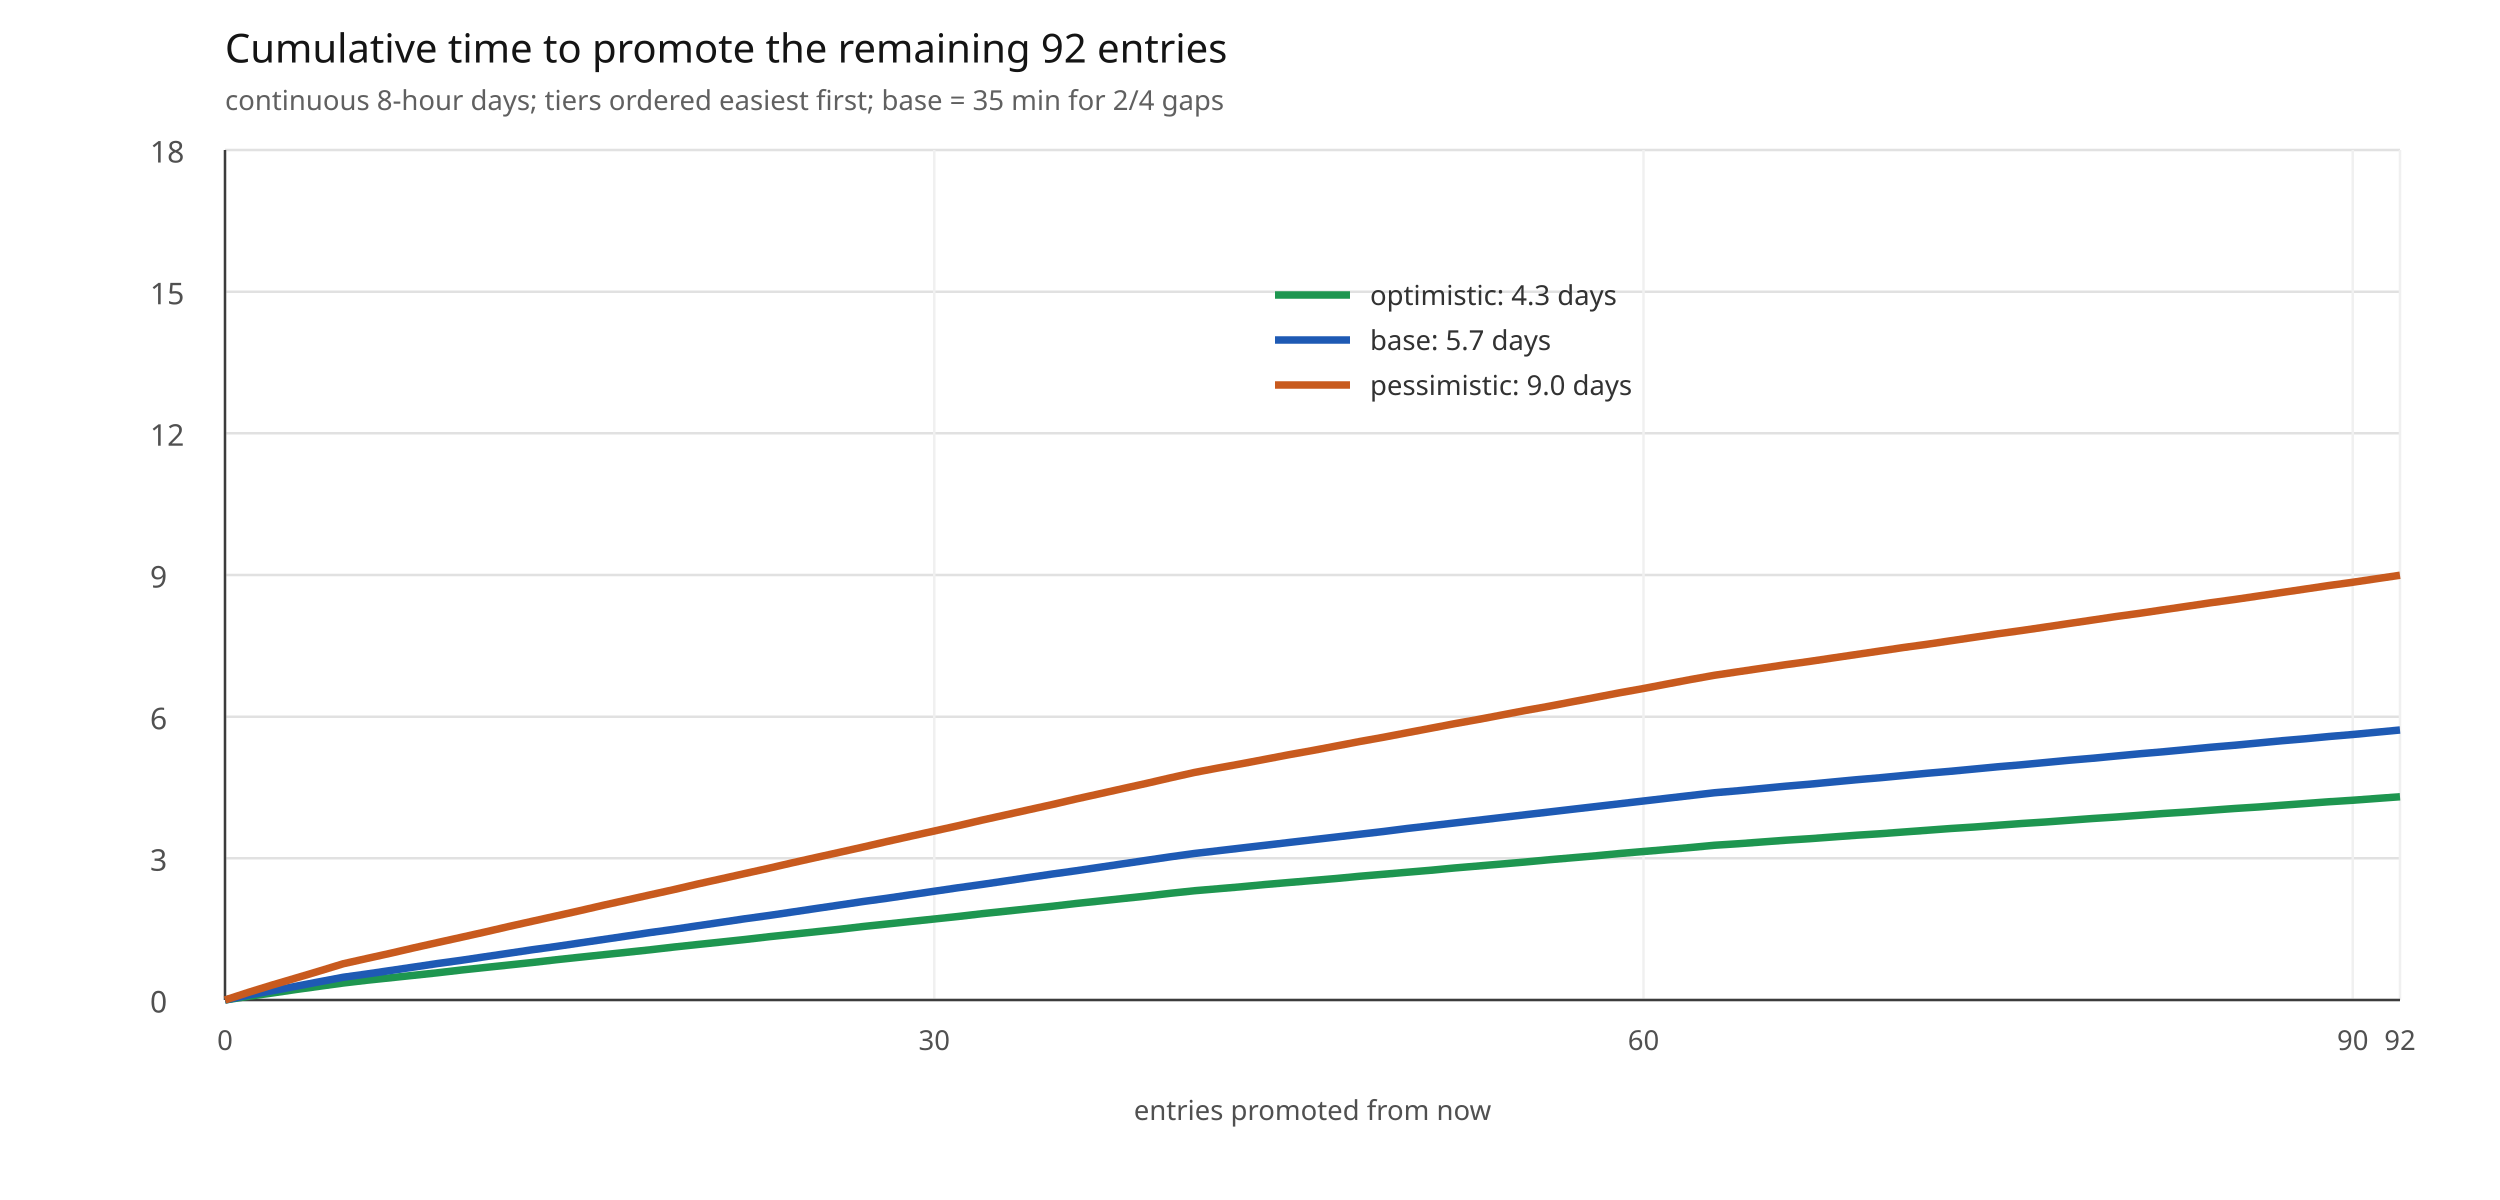
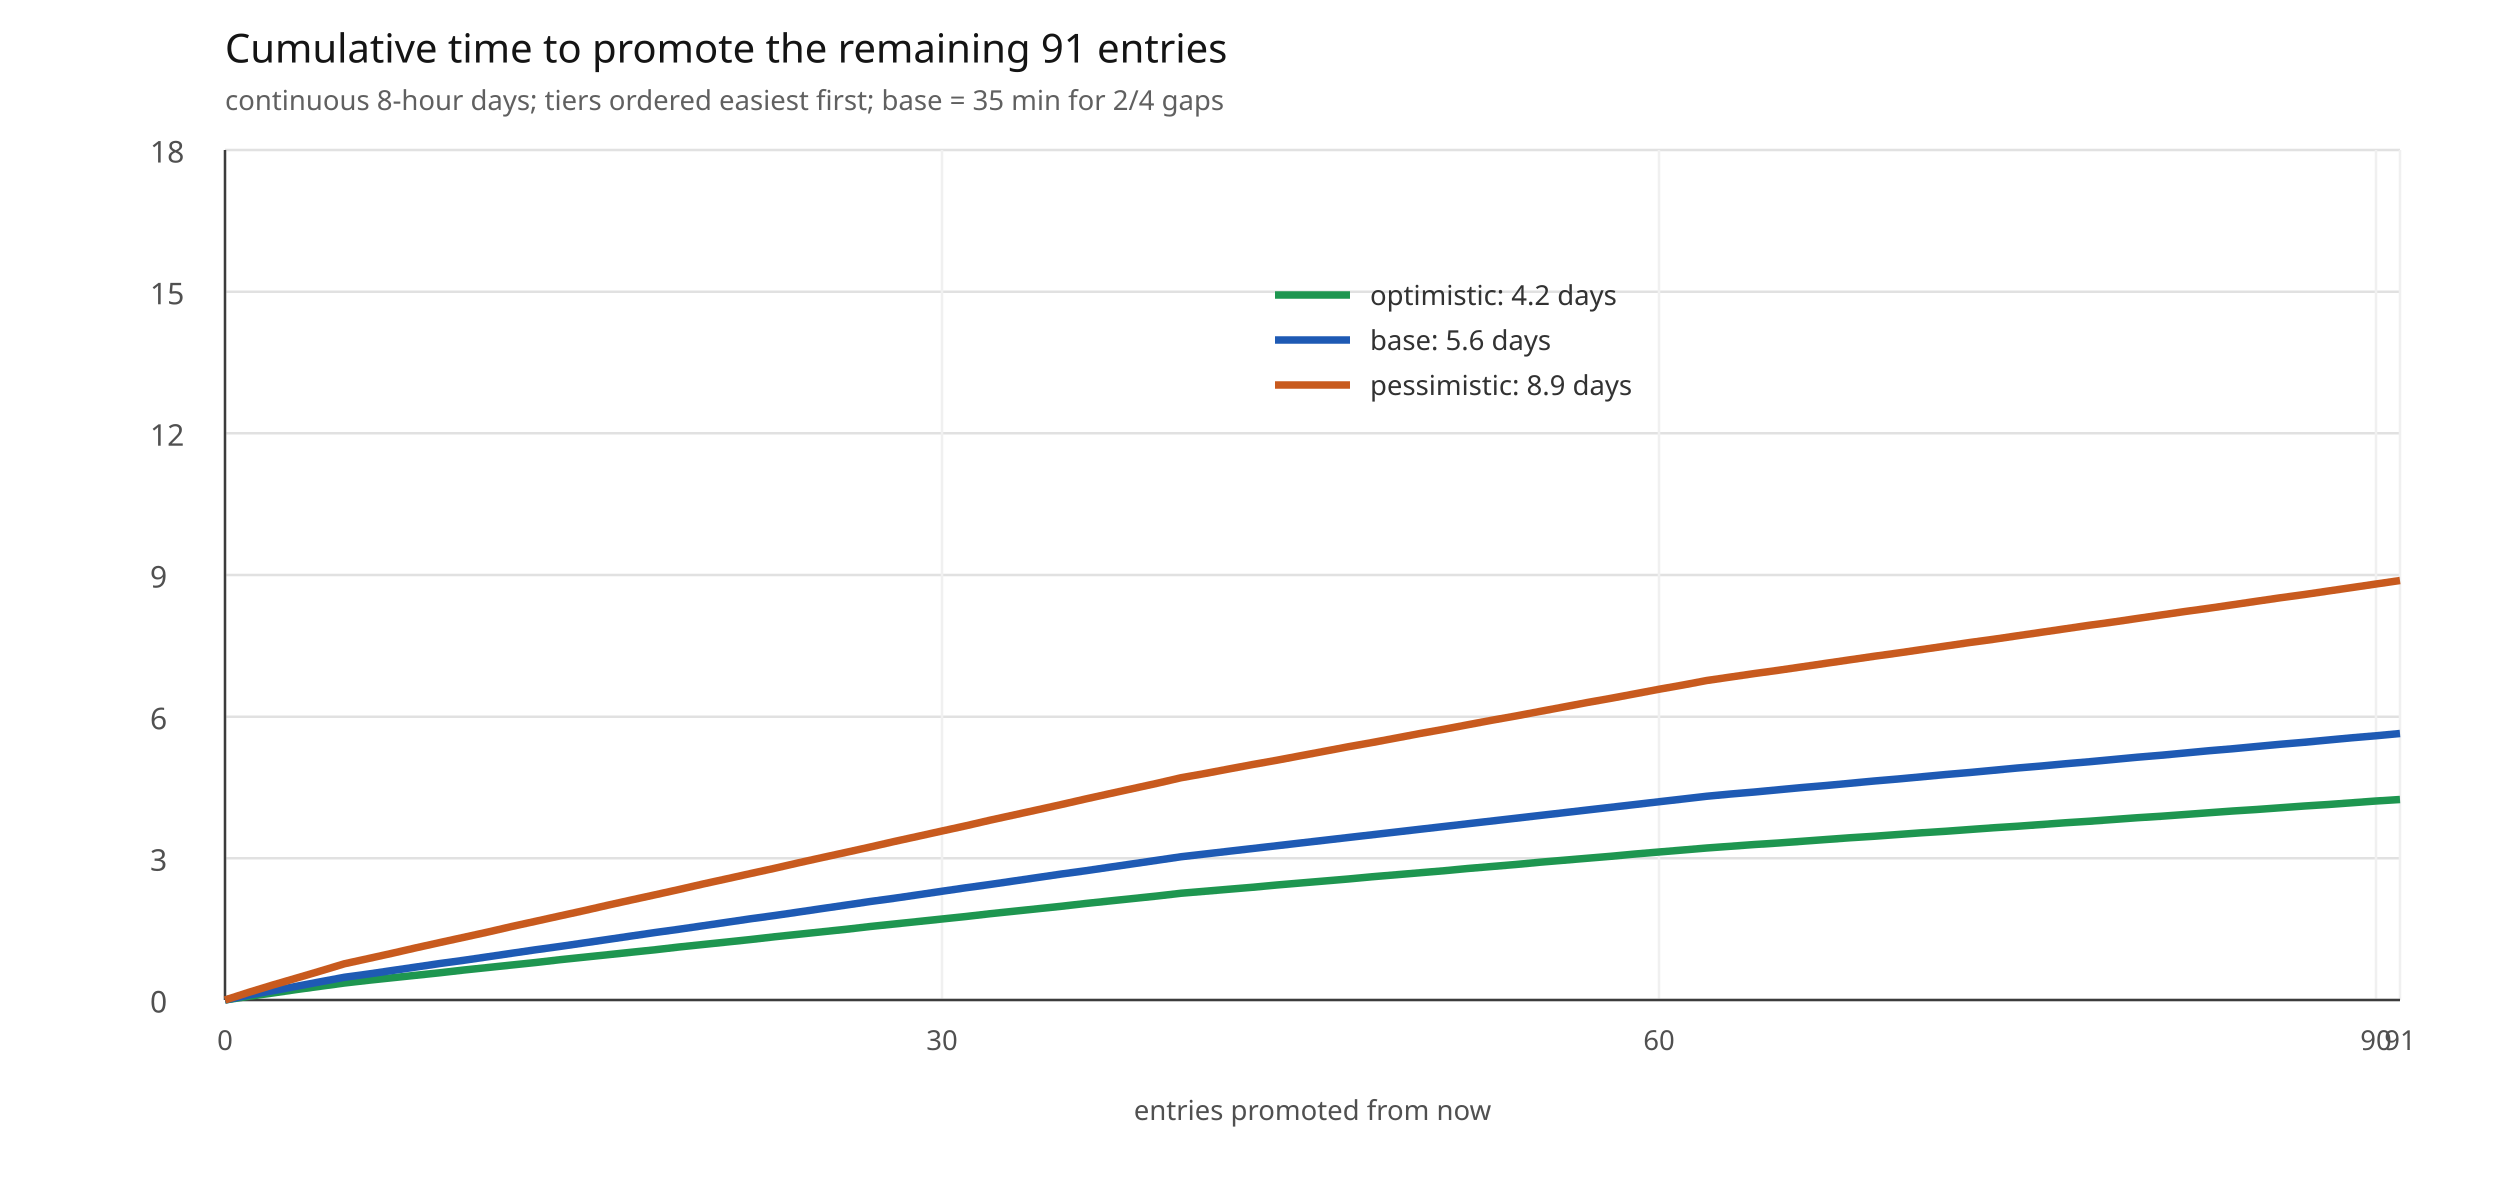
<svg xmlns="http://www.w3.org/2000/svg" width="1000" height="480" viewBox="0 0 1000 480">
  <rect width="100%" height="100%" fill="white" />
  <line x1="90" y1="400.0" x2="960" y2="400.0" stroke="#e1e1e1" />
  <text x="60" y="405.0" font-family="Verdana" font-size="12" fill="#505050">0</text>
  <line x1="90" y1="343.3" x2="960" y2="343.3" stroke="#e1e1e1" />
  <text x="60" y="348.3" font-family="Verdana" font-size="12" fill="#505050">3</text>
  <line x1="90" y1="286.7" x2="960" y2="286.7" stroke="#e1e1e1" />
  <text x="60" y="291.7" font-family="Verdana" font-size="12" fill="#505050">6</text>
  <line x1="90" y1="230.0" x2="960" y2="230.0" stroke="#e1e1e1" />
  <text x="60" y="235.0" font-family="Verdana" font-size="12" fill="#505050">9</text>
  <line x1="90" y1="173.3" x2="960" y2="173.3" stroke="#e1e1e1" />
  <text x="60" y="178.3" font-family="Verdana" font-size="12" fill="#505050">12</text>
  <line x1="90" y1="116.7" x2="960" y2="116.7" stroke="#e1e1e1" />
  <text x="60" y="121.7" font-family="Verdana" font-size="12" fill="#505050">15</text>
  <line x1="90" y1="60.0" x2="960" y2="60.0" stroke="#e1e1e1" />
  <text x="60" y="65.0" font-family="Verdana" font-size="12" fill="#505050">18</text>
  <line x1="90.0" y1="60" x2="90.0" y2="400" stroke="#f0f0f0" />
  <text x="90.0" y="420" text-anchor="middle" font-family="Verdana" font-size="11" fill="#505050">0</text>
-   <line x1="373.7" y1="60" x2="373.7" y2="400" stroke="#f0f0f0" />
-   <text x="373.7" y="420" text-anchor="middle" font-family="Verdana" font-size="11" fill="#505050">30</text>
-   <line x1="657.4" y1="60" x2="657.4" y2="400" stroke="#f0f0f0" />
-   <text x="657.4" y="420" text-anchor="middle" font-family="Verdana" font-size="11" fill="#505050">60</text>
-   <line x1="941.1" y1="60" x2="941.1" y2="400" stroke="#f0f0f0" />
-   <text x="941.1" y="420" text-anchor="middle" font-family="Verdana" font-size="11" fill="#505050">90</text>
+   <line x1="376.8" y1="60" x2="376.8" y2="400" stroke="#f0f0f0" />
+   <text x="376.8" y="420" text-anchor="middle" font-family="Verdana" font-size="11" fill="#505050">30</text>
+   <line x1="663.6" y1="60" x2="663.6" y2="400" stroke="#f0f0f0" />
+   <text x="663.6" y="420" text-anchor="middle" font-family="Verdana" font-size="11" fill="#505050">60</text>
+   <line x1="950.4" y1="60" x2="950.4" y2="400" stroke="#f0f0f0" />
+   <text x="950.4" y="420" text-anchor="middle" font-family="Verdana" font-size="11" fill="#505050">90</text>
  <line x1="960.0" y1="60" x2="960.0" y2="400" stroke="#f0f0f0" />
-   <text x="960.0" y="420" text-anchor="middle" font-family="Verdana" font-size="11" fill="#505050">92</text>
+   <text x="960.0" y="420" text-anchor="middle" font-family="Verdana" font-size="11" fill="#505050">91</text>
  <line x1="90" y1="60" x2="90" y2="400" stroke="#3c3c3c" />
  <line x1="90" y1="400" x2="960" y2="400" stroke="#3c3c3c" />
-   <polyline points="90.0,400.0 99.5,398.5 108.9,397.2 118.4,395.8 127.8,394.5 137.3,393.2 146.7,392.1 156.2,391.1 165.7,390.1 175.1,389.1 184.6,388.0 194.0,387.0 203.5,386.0 212.9,385.0 222.4,383.9 231.8,382.9 241.3,381.9 250.8,380.9 260.2,379.9 269.7,378.8 279.1,377.8 288.6,376.8 298.0,375.8 307.5,374.7 317.0,373.7 326.4,372.7 335.9,371.7 345.3,370.6 354.8,369.6 364.2,368.6 373.7,367.6 383.2,366.6 392.6,365.5 402.1,364.5 411.5,363.5 421.0,362.5 430.4,361.4 439.9,360.4 449.3,359.4 458.8,358.4 468.3,357.3 477.7,356.3 487.2,355.5 496.6,354.7 506.1,353.8 515.5,353.0 525.0,352.2 534.5,351.4 543.9,350.5 553.4,349.7 562.8,348.9 572.3,348.1 581.7,347.2 591.2,346.4 600.7,345.6 610.1,344.8 619.6,343.9 629.0,343.1 638.5,342.3 647.9,341.4 657.4,340.6 666.8,339.8 676.3,339.0 685.8,338.1 695.2,337.5 704.7,336.8 714.1,336.1 723.6,335.5 733.0,334.8 742.5,334.1 752.0,333.5 761.4,332.8 770.9,332.1 780.3,331.4 789.8,330.8 799.2,330.1 808.7,329.4 818.2,328.8 827.6,328.1 837.1,327.4 846.5,326.8 856.0,326.1 865.4,325.4 874.9,324.8 884.3,324.1 893.8,323.4 903.3,322.8 912.7,322.1 922.2,321.4 931.6,320.7 941.1,320.1 950.5,319.4 960.0,318.7" fill="none" stroke="#1e9650" stroke-width="3" />
+   <polyline points="90.0,400.0 99.6,398.5 109.1,397.2 118.7,395.8 128.2,394.5 137.8,393.2 147.4,392.1 156.9,391.1 166.5,390.1 176.0,389.1 185.6,388.0 195.2,387.0 204.7,386.0 214.3,385.0 223.8,383.9 233.4,382.9 243.0,381.9 252.5,380.9 262.1,379.9 271.6,378.8 281.2,377.8 290.8,376.8 300.3,375.8 309.9,374.7 319.5,373.7 329.0,372.7 338.6,371.7 348.1,370.6 357.7,369.6 367.3,368.6 376.8,367.6 386.4,366.6 395.9,365.5 405.5,364.5 415.1,363.5 424.6,362.5 434.2,361.4 443.7,360.4 453.3,359.4 462.9,358.4 472.4,357.3 482.0,356.5 491.5,355.7 501.1,354.9 510.7,354.0 520.2,353.2 529.8,352.4 539.3,351.6 548.9,350.7 558.5,349.9 568.0,349.1 577.6,348.3 587.1,347.4 596.7,346.6 606.3,345.8 615.8,344.9 625.4,344.1 634.9,343.3 644.5,342.5 654.1,341.6 663.6,340.8 673.2,340.0 682.7,339.2 692.3,338.5 701.9,337.8 711.4,337.2 721.0,336.5 730.5,335.8 740.1,335.1 749.7,334.5 759.2,333.8 768.8,333.1 778.4,332.5 787.9,331.8 797.5,331.1 807.0,330.5 816.6,329.8 826.2,329.1 835.7,328.5 845.3,327.8 854.8,327.1 864.4,326.5 874.0,325.8 883.5,325.1 893.1,324.4 902.6,323.8 912.2,323.1 921.8,322.4 931.3,321.8 940.9,321.1 950.4,320.4 960.0,319.8" fill="none" stroke="#1e9650" stroke-width="3" />
  <line x1="510" y1="118" x2="540" y2="118" stroke="#1e9650" stroke-width="3" />
-   <text x="548" y="122" font-family="Verdana" font-size="11" fill="#323232">optimistic: 4.3 days</text>
-   <polyline points="90.0,400.0 99.5,398.0 108.9,396.3 118.4,394.5 127.8,392.7 137.3,390.9 146.7,389.6 156.2,388.2 165.7,386.8 175.1,385.4 184.6,384.1 194.0,382.7 203.5,381.3 212.9,379.9 222.4,378.6 231.8,377.2 241.3,375.8 250.8,374.4 260.2,373.0 269.7,371.7 279.1,370.3 288.6,368.9 298.0,367.5 307.5,366.2 317.0,364.8 326.4,363.4 335.9,362.0 345.3,360.6 354.8,359.3 364.2,357.9 373.7,356.5 383.2,355.1 392.6,353.8 402.1,352.4 411.5,351.0 421.0,349.6 430.4,348.3 439.9,346.9 449.3,345.5 458.8,344.1 468.3,342.7 477.7,341.4 487.2,340.3 496.6,339.2 506.1,338.1 515.5,337.0 525.0,335.9 534.5,334.8 543.9,333.7 553.4,332.6 562.8,331.4 572.3,330.3 581.7,329.2 591.2,328.1 600.7,327.0 610.1,325.9 619.6,324.8 629.0,323.7 638.5,322.6 647.9,321.5 657.4,320.4 666.8,319.3 676.3,318.2 685.8,317.1 695.2,316.3 704.7,315.4 714.1,314.5 723.6,313.7 733.0,312.8 742.5,311.9 752.0,311.1 761.4,310.2 770.9,309.3 780.3,308.5 789.8,307.6 799.2,306.7 808.7,305.9 818.2,305.0 827.6,304.1 837.1,303.3 846.5,302.4 856.0,301.5 865.4,300.7 874.9,299.8 884.3,298.9 893.8,298.1 903.3,297.2 912.7,296.3 922.2,295.5 931.6,294.6 941.1,293.8 950.5,292.9 960.0,292.0" fill="none" stroke="#1e5ab4" stroke-width="3" />
+   <text x="548" y="122" font-family="Verdana" font-size="11" fill="#323232">optimistic: 4.2 days</text>
+   <polyline points="90.0,400.0 99.6,398.0 109.1,396.3 118.7,394.5 128.2,392.7 137.8,390.9 147.4,389.6 156.9,388.2 166.5,386.8 176.0,385.4 185.6,384.1 195.2,382.7 204.7,381.3 214.3,379.9 223.8,378.6 233.4,377.2 243.0,375.8 252.5,374.4 262.1,373.0 271.6,371.7 281.2,370.3 290.8,368.9 300.3,367.5 309.9,366.2 319.5,364.8 329.0,363.4 338.6,362.0 348.1,360.6 357.7,359.3 367.3,357.9 376.8,356.5 386.4,355.1 395.9,353.8 405.5,352.4 415.1,351.0 424.6,349.6 434.2,348.3 443.7,346.9 453.3,345.5 462.9,344.1 472.4,342.7 482.0,341.6 491.5,340.5 501.1,339.4 510.7,338.3 520.2,337.2 529.8,336.1 539.3,335.0 548.9,333.9 558.5,332.8 568.0,331.7 577.6,330.6 587.1,329.5 596.7,328.4 606.3,327.3 615.8,326.2 625.4,325.1 634.9,324.0 644.5,322.9 654.1,321.8 663.6,320.7 673.2,319.6 682.7,318.5 692.3,317.6 701.9,316.8 711.4,315.9 721.0,315.0 730.5,314.2 740.1,313.3 749.7,312.4 759.2,311.6 768.8,310.7 778.4,309.8 787.9,309.0 797.5,308.1 807.0,307.2 816.6,306.4 826.2,305.5 835.7,304.7 845.3,303.8 854.8,302.9 864.4,302.1 874.0,301.2 883.5,300.3 893.1,299.5 902.6,298.6 912.2,297.7 921.8,296.9 931.3,296.0 940.9,295.1 950.4,294.3 960.0,293.4" fill="none" stroke="#1e5ab4" stroke-width="3" />
  <line x1="510" y1="136" x2="540" y2="136" stroke="#1e5ab4" stroke-width="3" />
-   <text x="548" y="140" font-family="Verdana" font-size="11" fill="#323232">base: 5.7 days</text>
-   <polyline points="90.0,400.0 99.5,396.9 108.9,394.0 118.4,391.2 127.8,388.4 137.3,385.5 146.7,383.4 156.2,381.3 165.7,379.1 175.1,377.0 184.6,374.9 194.0,372.8 203.5,370.6 212.9,368.5 222.4,366.4 231.8,364.3 241.3,362.1 250.8,360.0 260.2,357.9 269.7,355.8 279.1,353.6 288.6,351.5 298.0,349.4 307.5,347.3 317.0,345.1 326.4,343.0 335.9,340.9 345.3,338.8 354.8,336.6 364.2,334.5 373.7,332.4 383.2,330.3 392.6,328.1 402.1,326.0 411.5,323.9 421.0,321.8 430.4,319.6 439.9,317.5 449.3,315.4 458.8,313.3 468.3,311.1 477.7,309.0 487.2,307.2 496.6,305.5 506.1,303.7 515.5,301.9 525.0,300.2 534.5,298.4 543.9,296.6 553.4,294.9 562.8,293.1 572.3,291.3 581.7,289.5 591.2,287.8 600.7,286.0 610.1,284.2 619.6,282.5 629.0,280.7 638.5,278.9 647.9,277.1 657.4,275.4 666.8,273.6 676.3,271.8 685.8,270.1 695.2,268.7 704.7,267.3 714.1,265.9 723.6,264.6 733.0,263.2 742.5,261.8 752.0,260.4 761.4,259.0 770.9,257.7 780.3,256.3 789.8,254.9 799.2,253.5 808.7,252.2 818.2,250.8 827.6,249.4 837.1,248.0 846.5,246.6 856.0,245.3 865.4,243.9 874.9,242.5 884.3,241.1 893.8,239.8 903.3,238.4 912.7,237.0 922.2,235.6 931.6,234.2 941.1,232.9 950.5,231.5 960.0,230.1" fill="none" stroke="#c85a1e" stroke-width="3" />
+   <text x="548" y="140" font-family="Verdana" font-size="11" fill="#323232">base: 5.6 days</text>
+   <polyline points="90.0,400.0 99.6,396.9 109.1,394.0 118.7,391.2 128.2,388.4 137.8,385.5 147.4,383.4 156.9,381.3 166.5,379.1 176.0,377.0 185.6,374.9 195.2,372.8 204.7,370.6 214.3,368.5 223.8,366.4 233.4,364.3 243.0,362.1 252.5,360.0 262.1,357.9 271.6,355.8 281.2,353.6 290.8,351.5 300.3,349.4 309.9,347.3 319.5,345.1 329.0,343.0 338.6,340.9 348.1,338.8 357.7,336.6 367.3,334.5 376.8,332.4 386.4,330.3 395.9,328.1 405.5,326.0 415.1,323.9 424.6,321.8 434.2,319.6 443.7,317.5 453.3,315.4 462.9,313.3 472.4,311.1 482.0,309.4 491.5,307.6 501.1,305.8 510.7,304.1 520.2,302.3 529.8,300.5 539.3,298.7 548.9,297.0 558.5,295.2 568.0,293.4 577.6,291.7 587.1,289.9 596.7,288.1 606.3,286.4 615.8,284.6 625.4,282.8 634.9,281.0 644.5,279.3 654.1,277.5 663.6,275.7 673.2,274.0 682.7,272.2 692.3,270.8 701.9,269.4 711.4,268.1 721.0,266.7 730.5,265.3 740.1,263.9 749.7,262.5 759.2,261.2 768.8,259.8 778.4,258.4 787.9,257.0 797.5,255.7 807.0,254.3 816.6,252.9 826.2,251.5 835.7,250.1 845.3,248.8 854.8,247.4 864.4,246.0 874.0,244.6 883.5,243.3 893.1,241.9 902.6,240.5 912.2,239.1 921.8,237.8 931.3,236.4 940.9,235.0 950.4,233.6 960.0,232.2" fill="none" stroke="#c85a1e" stroke-width="3" />
  <line x1="510" y1="154" x2="540" y2="154" stroke="#c85a1e" stroke-width="3" />
-   <text x="548" y="158" font-family="Verdana" font-size="11" fill="#323232">pessimistic: 9.0 days</text>
-   <text x="90" y="25" font-family="Verdana" font-size="16" fill="#141414">Cumulative time to promote the remaining 92 entries</text>
+   <text x="548" y="158" font-family="Verdana" font-size="11" fill="#323232">pessimistic: 8.9 days</text>
+   <text x="90" y="25" font-family="Verdana" font-size="16" fill="#141414">Cumulative time to promote the remaining 91 entries</text>
  <text x="90" y="44" font-family="Verdana" font-size="11" fill="#606060">continuous 8-hour days; tiers ordered easiest first; base = 35 min for 2/4 gaps</text>
  <text x="525.0" y="448" text-anchor="middle" font-family="Verdana" font-size="11" fill="#505050">entries promoted from now</text>
</svg>
